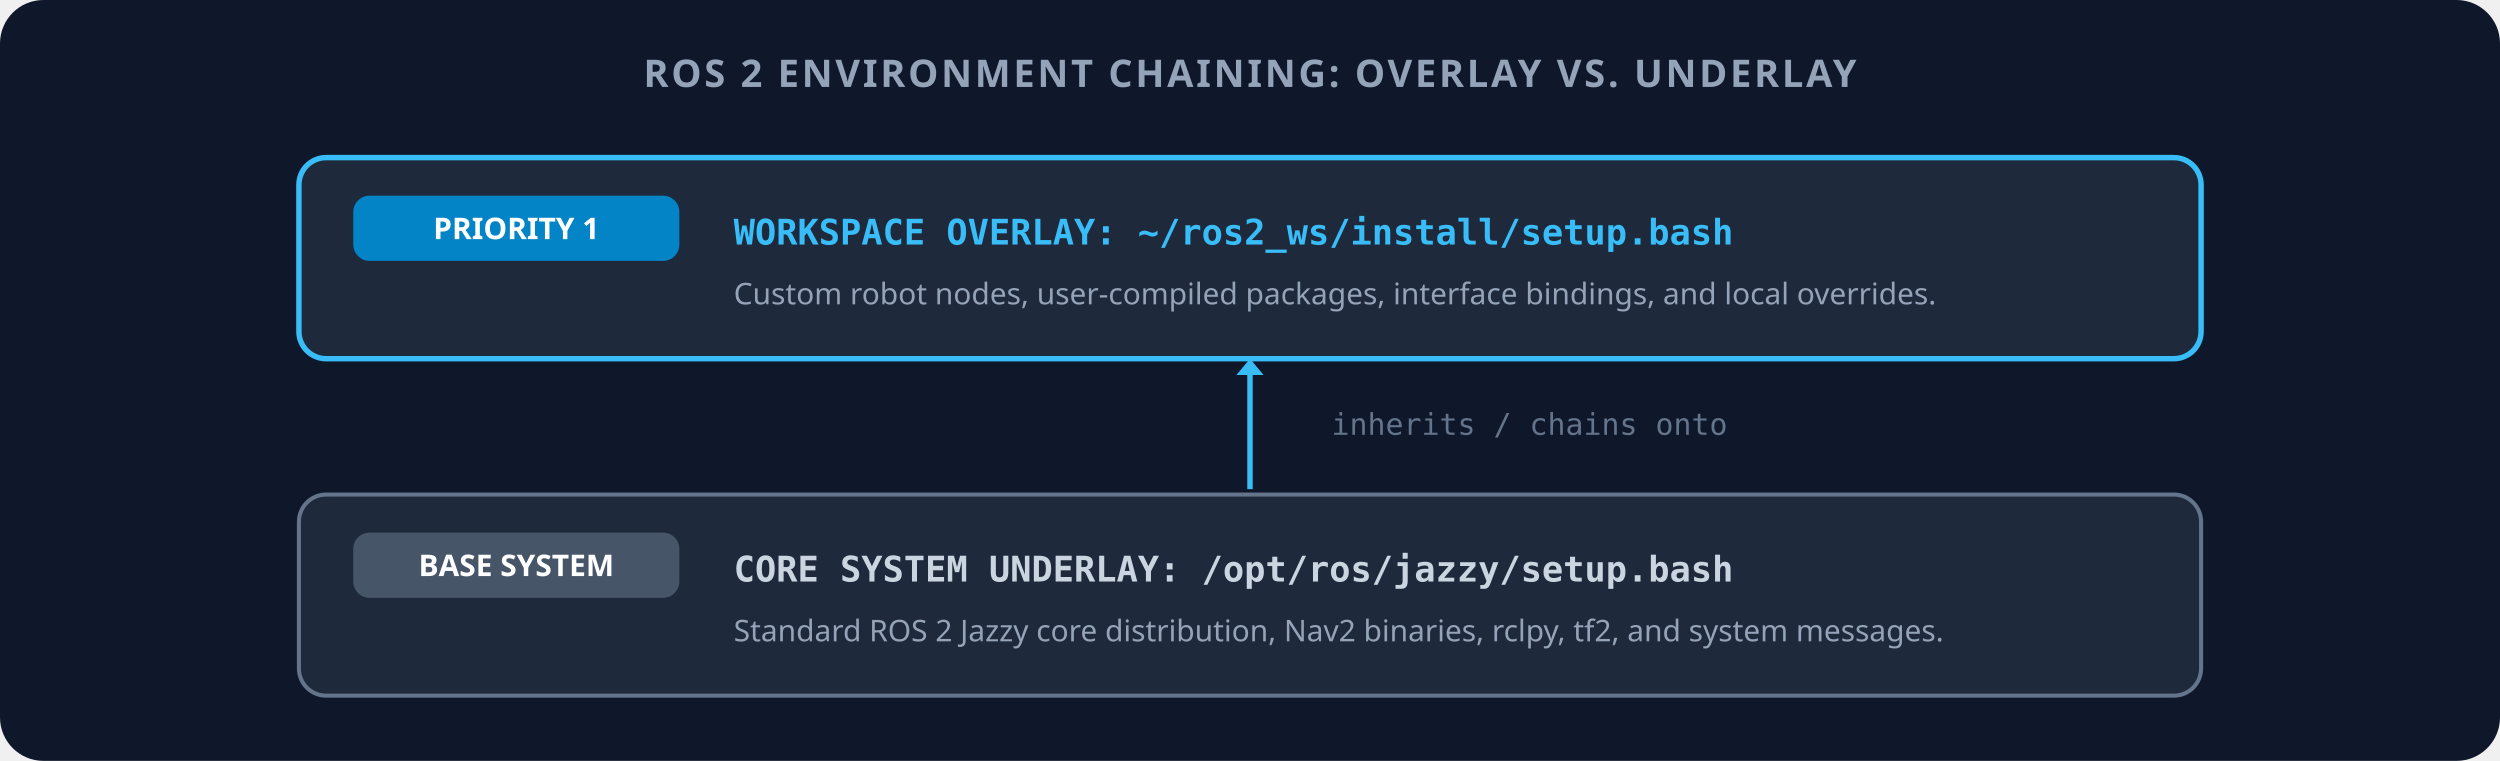
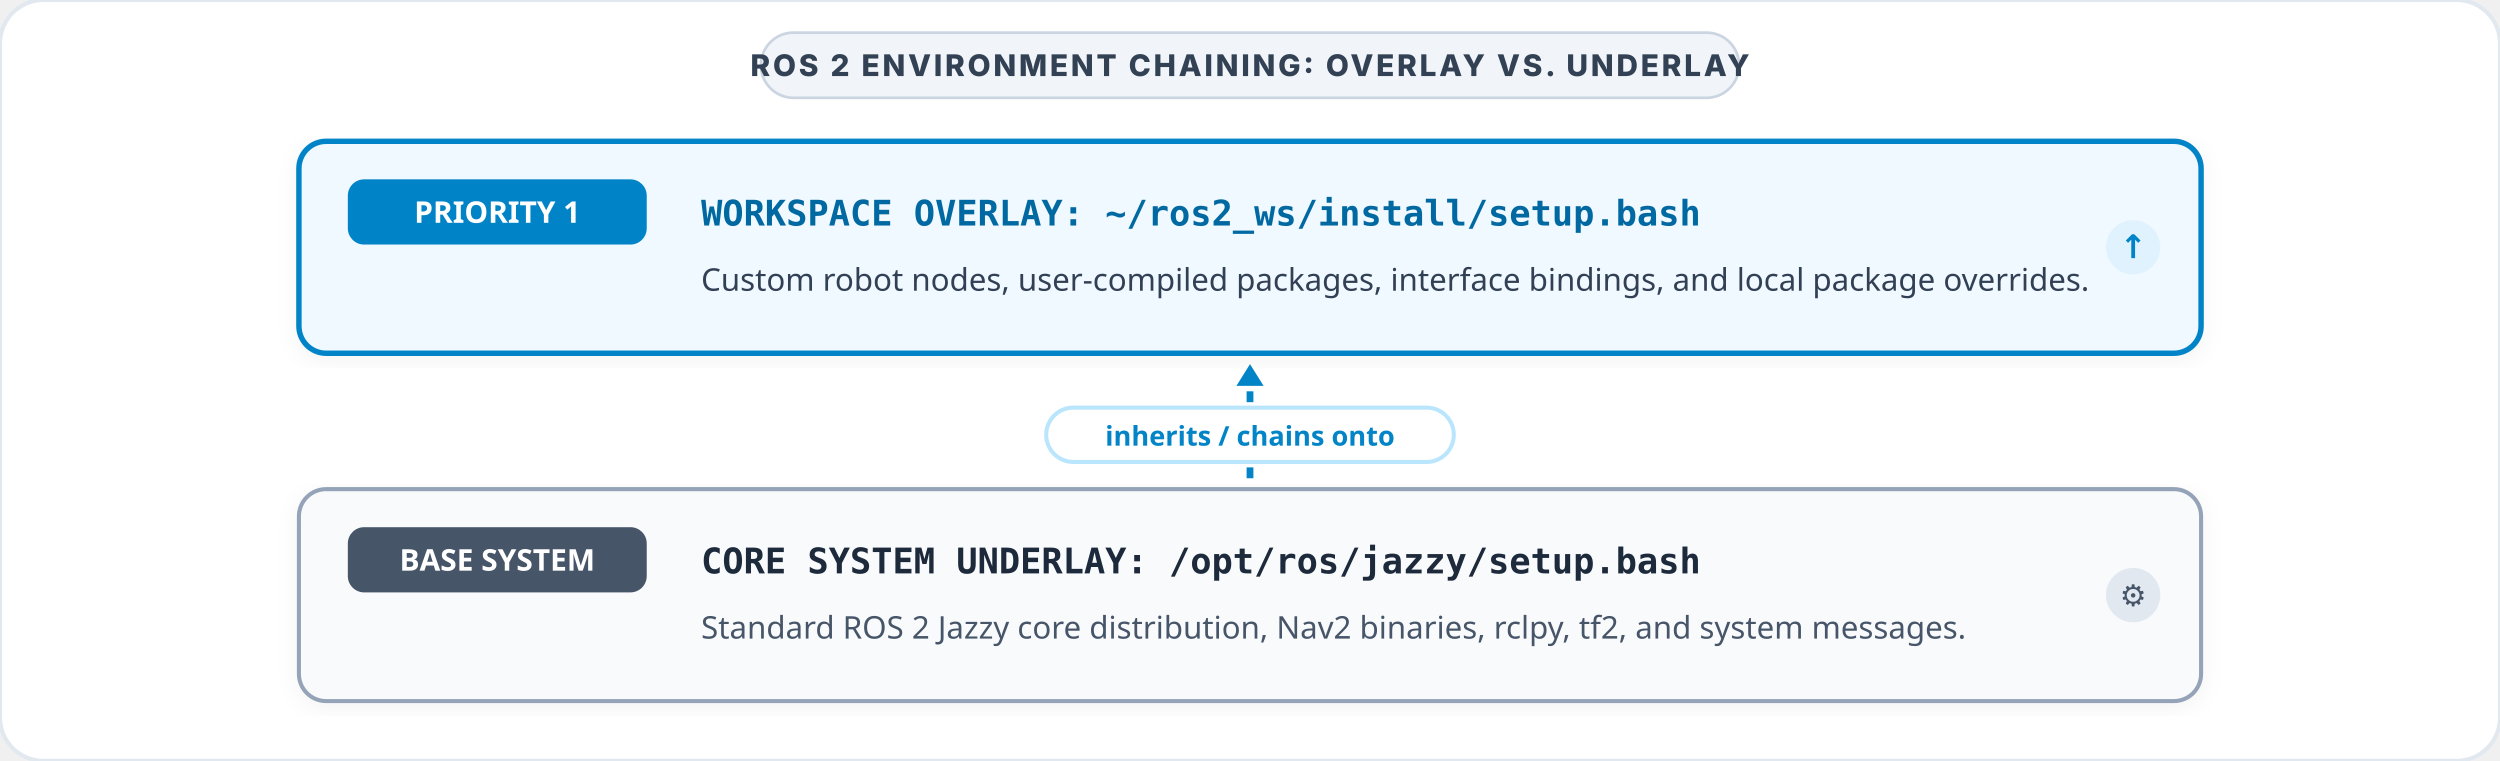
<svg xmlns="http://www.w3.org/2000/svg" viewBox="0 0 920 280" width="100%" height="100%">
-   <rect width="920" height="280" rx="16" fill="#0f172a" />
-   <text x="460" y="32" fill="#94a3b8" font-family="system-ui, sans-serif" font-size="14" font-weight="600" text-anchor="middle" letter-spacing="1">ROS 2 ENVIRONMENT CHAINING: OVERLAY VS. UNDERLAY</text>
-   <g transform="translate(110, 58)">
-     <rect width="700" height="74" rx="10" fill="#1e293b" stroke="#38bdf8" stroke-width="2" />
-     <rect x="20" y="14" width="120" height="24" rx="6" fill="#0284c7" />
-     <text x="80" y="30" fill="#ffffff" font-family="system-ui, sans-serif" font-size="11" font-weight="700" text-anchor="middle">PRIORITY 1</text>
-     <text x="160" y="32" fill="#38bdf8" font-family="monospace" font-size="13" font-weight="700">WORKSPACE OVERLAY: ~/ros2_ws/install/setup.bash</text>
-     <text x="160" y="54" fill="#94a3b8" font-family="system-ui, sans-serif" font-size="11">Custom robot nodes, user-compiled packages, interface bindings, and local overrides.</text>
+   <defs>
+     <filter id="cardShadow" x="-2%" y="-5%" width="104%" height="112%">
+       <feDropShadow dx="0" dy="2" stdDeviation="4" flood-color="#0f172a" flood-opacity="0.05" />
+     </filter>
+   </defs>
+   <rect width="920" height="280" rx="16" fill="#ffffff" stroke="#e2e8f0" stroke-width="1.5" />
+   <g transform="translate(460, 28)" text-anchor="middle">
+     <rect x="-180" y="-16" width="360" height="24" rx="12" fill="#f1f5f9" stroke="#cbd5e1" stroke-width="1" />
+     <text x="0" y="0" fill="#334155" font-family="system-ui, -apple-system, sans-serif" font-size="11" font-weight="800" letter-spacing="1">ROS 2 ENVIRONMENT CHAINING: OVERLAY VS. UNDERLAY</text>
  </g>
-   <line x1="460" y1="180" x2="460" y2="135" stroke="#38bdf8" stroke-width="2" />
-   <polygon points="455,138 465,138 460,132" fill="#38bdf8" />
-   <text x="490" y="160" fill="#64748b" font-family="monospace" font-size="11">inherits / chains onto</text>
-   <g transform="translate(110, 182)">
-     <rect width="700" height="74" rx="10" fill="#1e293b" stroke="#64748b" stroke-width="1.5" />
-     <rect x="20" y="14" width="120" height="24" rx="6" fill="#475569" />
-     <text x="80" y="30" fill="#ffffff" font-family="system-ui, sans-serif" font-size="11" font-weight="700" text-anchor="middle">BASE SYSTEM</text>
-     <text x="160" y="32" fill="#cbd5e1" font-family="monospace" font-size="13" font-weight="700">CORE SYSTEM UNDERLAY: /opt/ros/jazzy/setup.bash</text>
-     <text x="160" y="54" fill="#94a3b8" font-family="system-ui, sans-serif" font-size="11">Standard ROS 2 Jazzy core distribution, Nav2 binaries, rclpy, tf2, and system messages.</text>
+   <g transform="translate(110, 52)" filter="url(#cardShadow)">
+     <rect width="700" height="78" rx="10" fill="#f0f9ff" stroke="#0284c7" stroke-width="2" />
+     <rect x="18" y="14" width="110" height="24" rx="6" fill="#0284c7" />
+     <text x="73" y="30" fill="#ffffff" font-family="system-ui, sans-serif" font-size="11" font-weight="800" text-anchor="middle">PRIORITY 1</text>
+     <text x="148" y="31" fill="#0369a1" font-family="ui-monospace, monospace" font-size="13" font-weight="800">WORKSPACE OVERLAY: ~/ros2_ws/install/setup.bash</text>
+     <text x="148" y="55" fill="#334155" font-family="system-ui, sans-serif" font-size="11.5">Custom robot nodes, user-compiled packages, interface bindings, and local package overrides.</text>
+     <circle cx="675" cy="39" r="10" fill="#e0f2fe" />
+     <text x="675" y="43" fill="#0284c7" font-family="system-ui, sans-serif" font-size="12" font-weight="800" text-anchor="middle">↑</text>
+   </g>
+   <g transform="translate(460, 130)">
+     <line x1="0" y1="46" x2="0" y2="10" stroke="#0284c7" stroke-width="2.5" stroke-dasharray="4,3" />
+     <polygon points="-5,12 5,12 0,4" fill="#0284c7" />
+     <rect x="-75" y="20" width="150" height="20" rx="10" fill="#ffffff" stroke="#bae6fd" stroke-width="1.5" />
+     <text x="0" y="34" fill="#0284c7" font-family="system-ui, sans-serif" font-size="10" font-weight="700" text-anchor="middle">inherits / chains onto</text>
+   </g>
+   <g transform="translate(110, 180)" filter="url(#cardShadow)">
+     <rect width="700" height="78" rx="10" fill="#f8fafc" stroke="#94a3b8" stroke-width="1.5" />
+     <rect x="18" y="14" width="110" height="24" rx="6" fill="#475569" />
+     <text x="73" y="30" fill="#ffffff" font-family="system-ui, sans-serif" font-size="11" font-weight="800" text-anchor="middle">BASE SYSTEM</text>
+     <text x="148" y="31" fill="#1e293b" font-family="ui-monospace, monospace" font-size="13" font-weight="800">CORE SYSTEM UNDERLAY: /opt/ros/jazzy/setup.bash</text>
+     <text x="148" y="55" fill="#475569" font-family="system-ui, sans-serif" font-size="11.5">Standard ROS 2 Jazzy core distribution, Nav2 binaries, rclpy, tf2, and system messages.</text>
+     <circle cx="675" cy="39" r="10" fill="#e2e8f0" />
+     <text x="675" y="43" fill="#475569" font-family="system-ui, sans-serif" font-size="11" font-weight="700" text-anchor="middle">⚙️</text>
  </g>
</svg>
